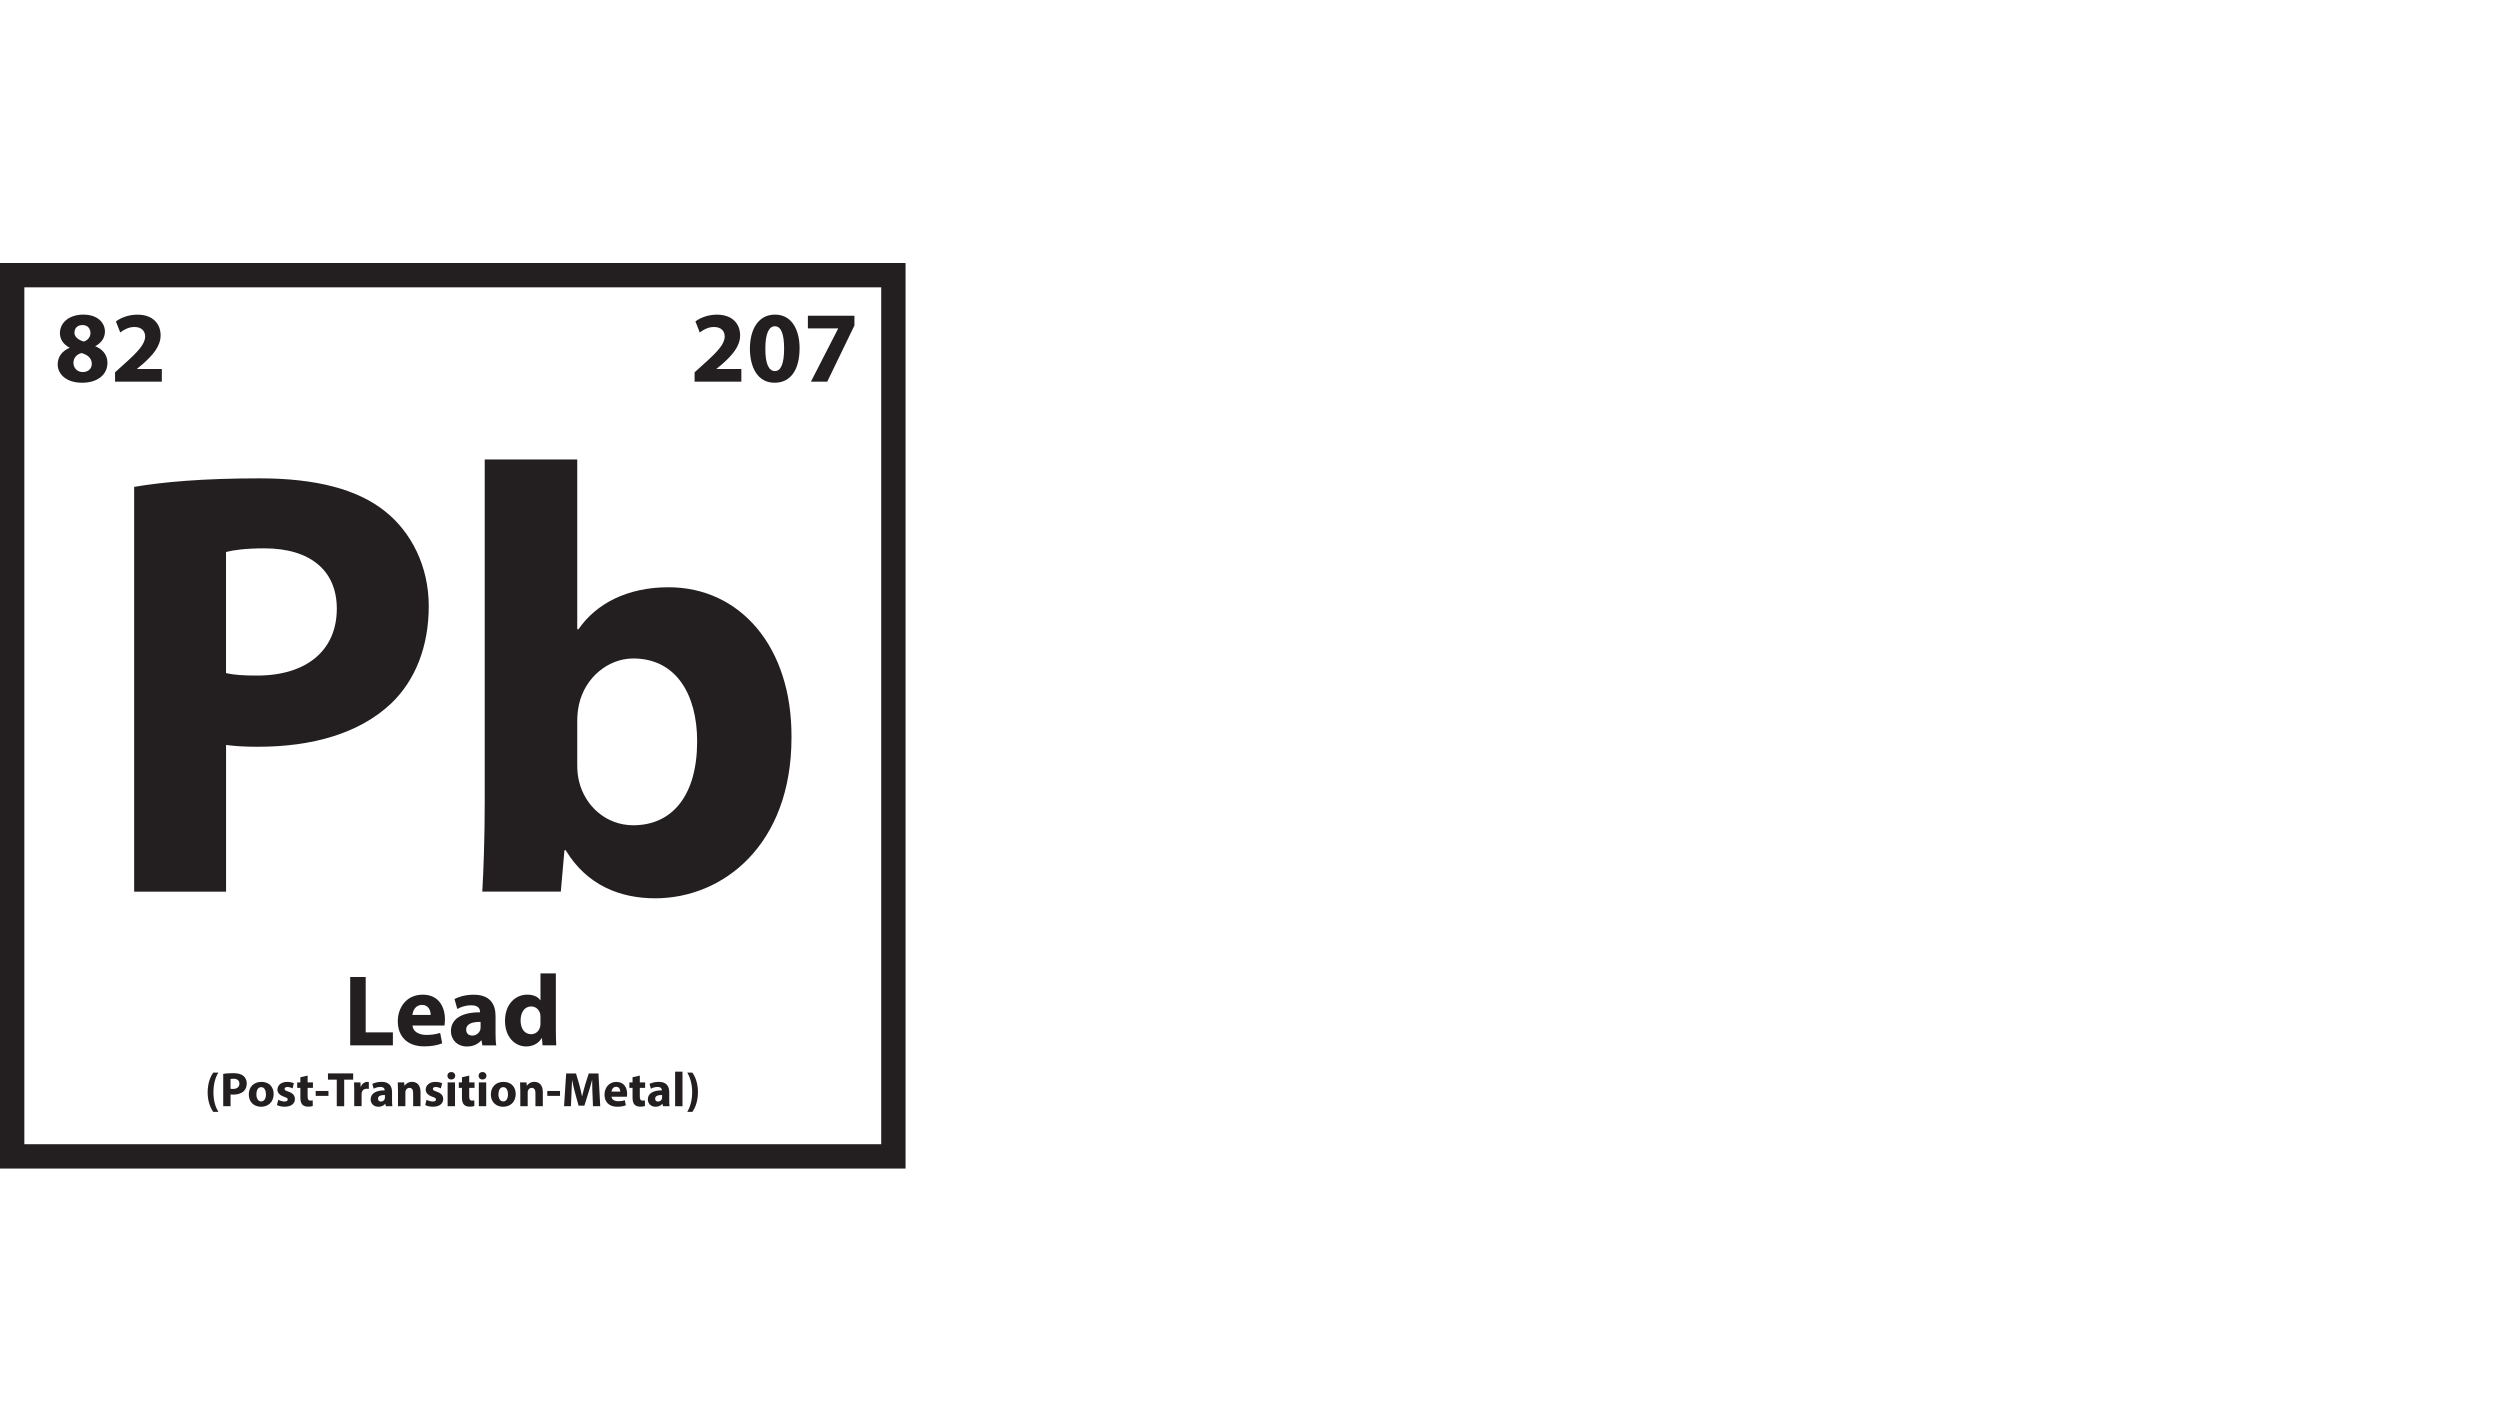
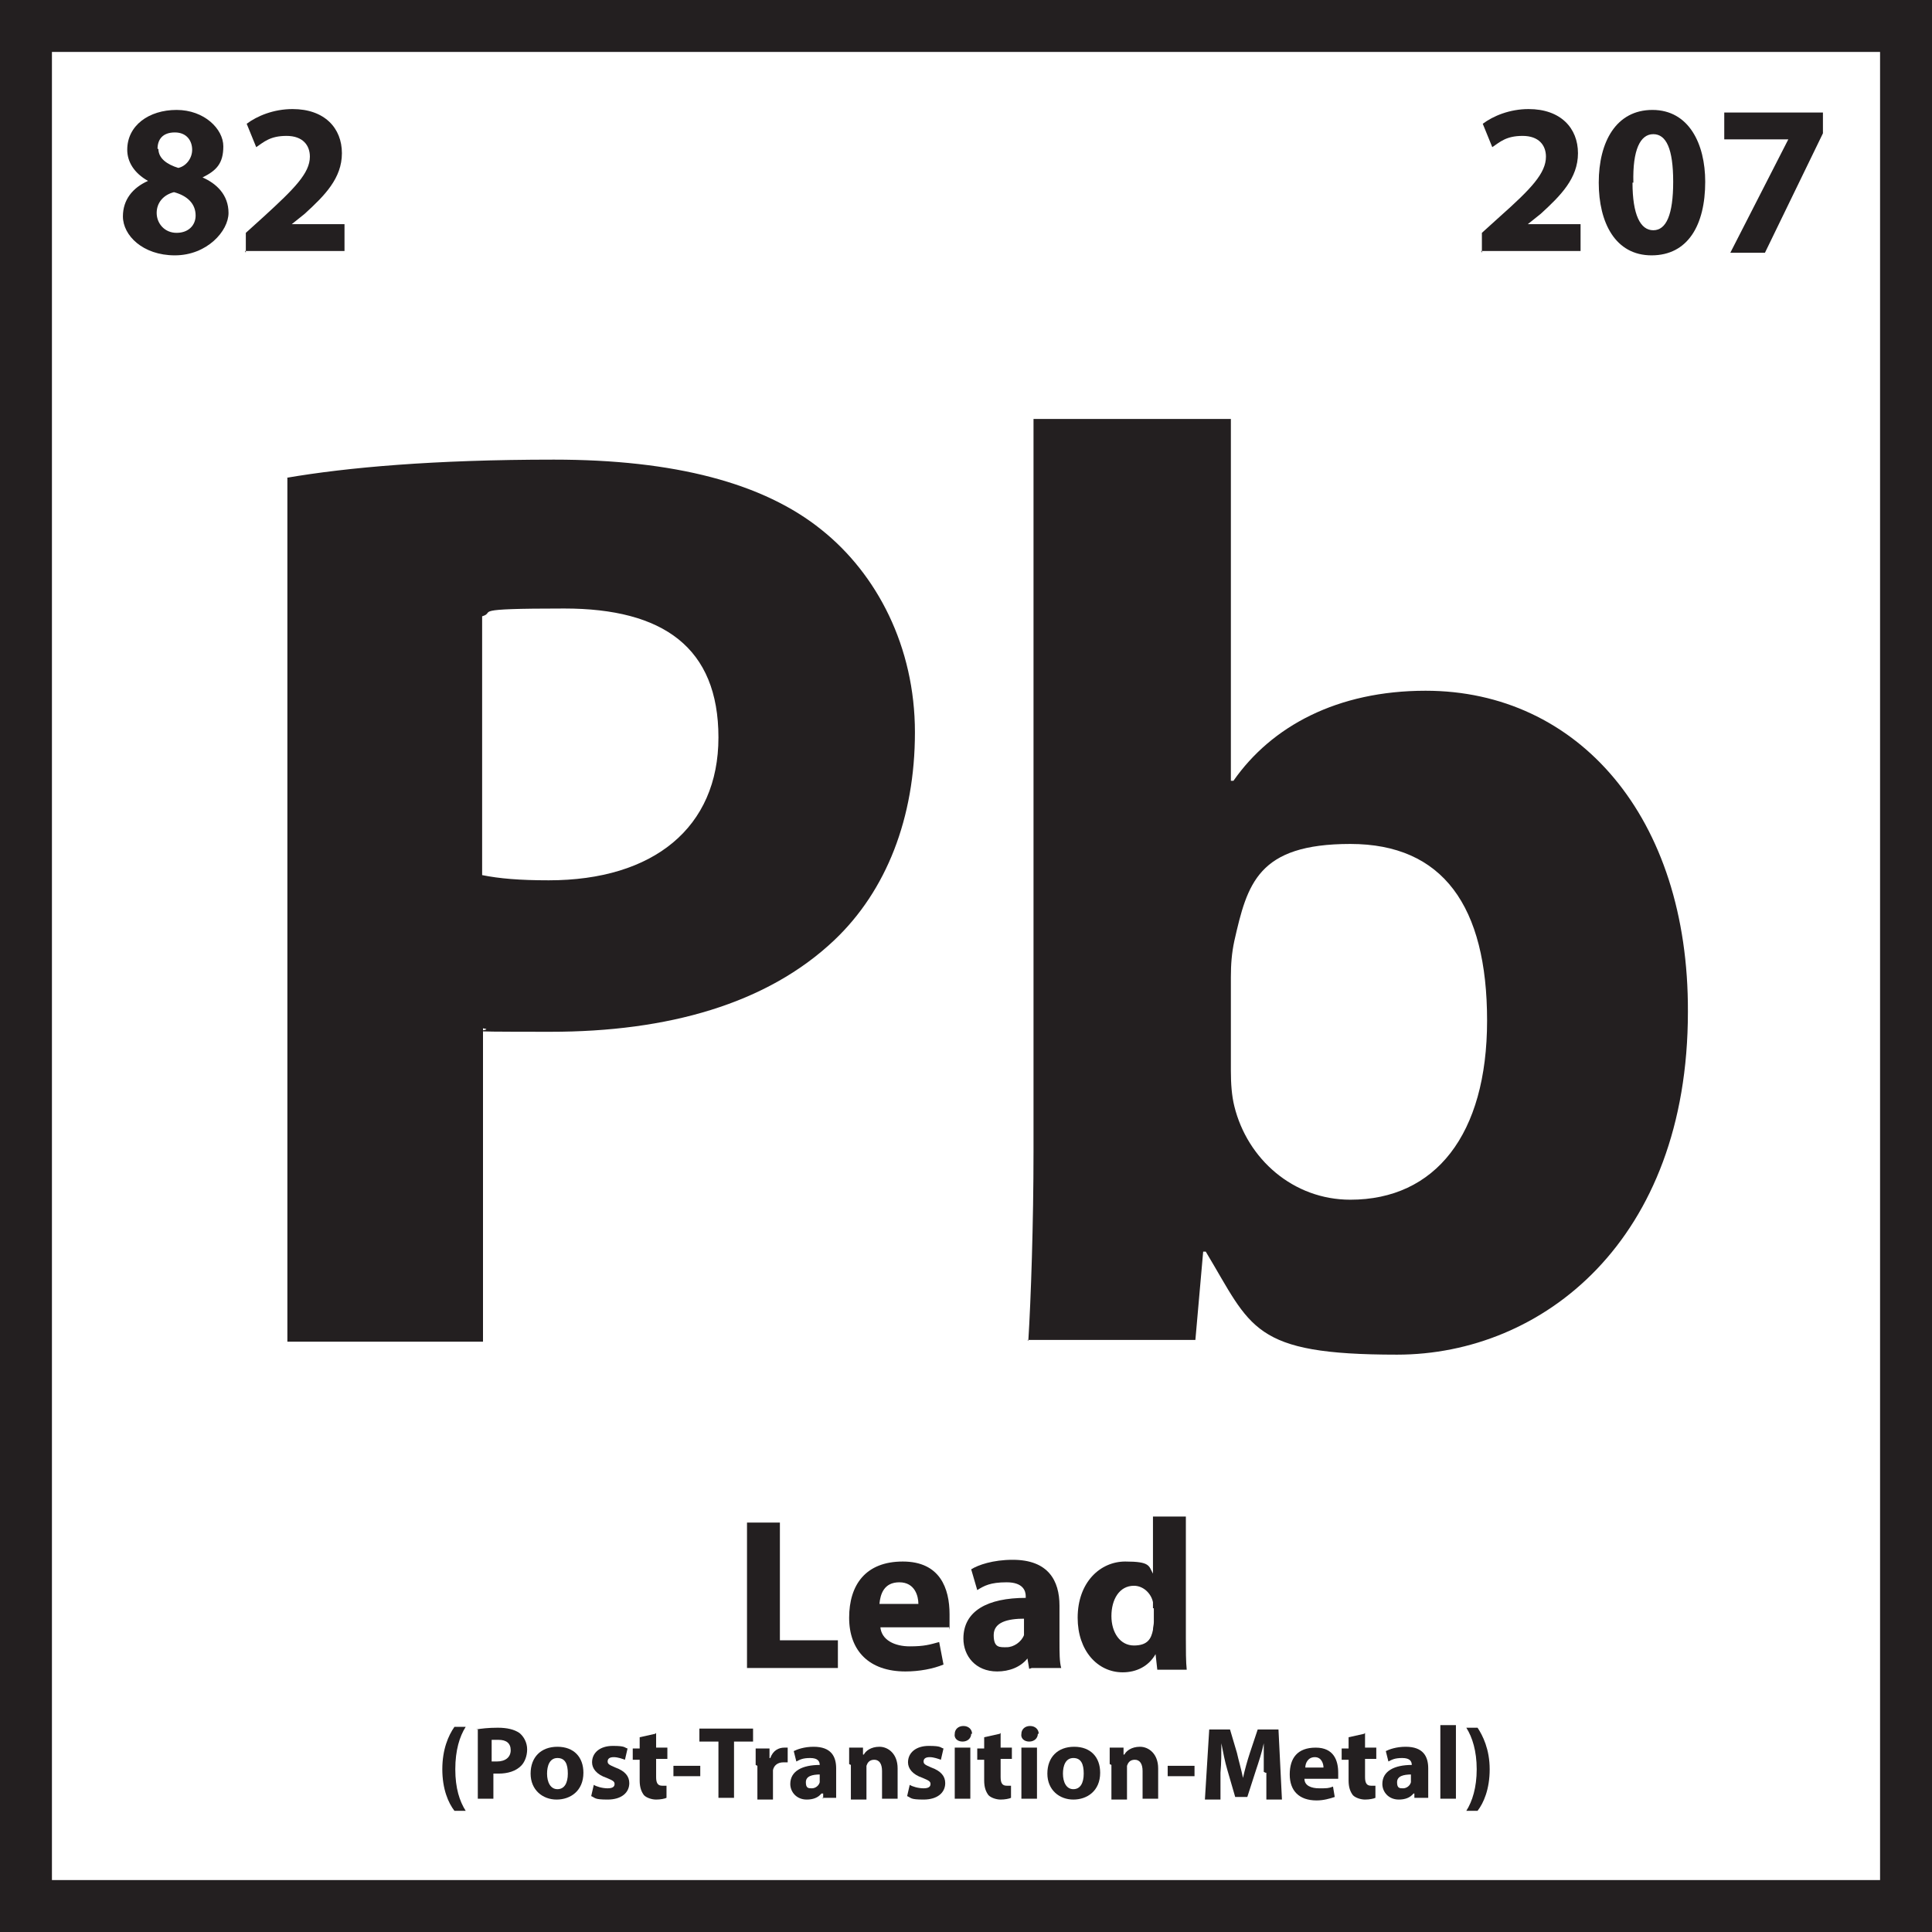
- <svg xmlns="http://www.w3.org/2000/svg" id="Layer_1" data-name="Layer 1" viewBox="0 0 616.08 350.02">
+ <svg xmlns="http://www.w3.org/2000/svg" id="Layer_1" version="1.1" viewBox="0 0 223.2 223.2">
  <defs>
    <style>
-       .cls-1 {
+       .st0 {
        fill: #231f20;
      }

-       .cls-2 {
+       .st1 {
        fill: none;
        stroke: #231f20;
        stroke-miterlimit: 10;
        stroke-width: 6px;
      }
    </style>
  </defs>
-   <rect class="cls-2" x="3" y="67.81" width="217.16" height="217.16" />
+   <rect class="st1" x="3" y="3" width="217.2" height="217.2" />
  <g>
-     <path class="cls-1" d="M33.06,119.98c7.05-1.2,16.95-2.1,30.9-2.1s24.15,2.7,30.9,8.1c6.45,5.1,10.8,13.5,10.8,23.4s-3.3,18.3-9.3,24c-7.8,7.35-19.35,10.65-32.85,10.65-3,0-5.7-.15-7.8-.45v36.15h-22.65v-99.75ZM55.7,165.88c1.95.45,4.35.6,7.65.6,12.15,0,19.65-6.15,19.65-16.5,0-9.3-6.45-14.85-17.85-14.85-4.65,0-7.8.45-9.45.9v29.85Z" />
-     <path class="cls-1" d="M118.85,219.72c.3-4.8.6-13.65.6-21.9v-84.6h22.8v41.85h.3c4.35-6.3,12-10.35,22.2-10.35,17.55,0,30.45,14.55,30.3,37.05,0,26.4-16.8,39.6-33.6,39.6-8.55,0-16.8-3.15-22.05-11.85h-.3l-.9,10.2h-19.35ZM142.25,188.52c0,1.5.15,2.85.45,4.05,1.5,6.15,6.75,10.8,13.35,10.8,9.75,0,15.75-7.5,15.75-20.7,0-11.4-5.1-20.4-15.75-20.4-6.15,0-11.85,4.65-13.35,11.25-.3,1.35-.45,2.7-.45,4.2v10.8Z" />
+     <path class="st0" d="M33.1,55.2c7-1.2,17-2.1,30.9-2.1s24.2,2.7,30.9,8.1c6.4,5.1,10.8,13.5,10.8,23.4s-3.3,18.3-9.3,24c-7.8,7.4-19.3,10.6-32.8,10.6s-5.7-.1-7.8-.4v36.2h-22.6s0-99.8,0-99.8ZM55.7,101.1c2,.4,4.3.6,7.7.6,12.1,0,19.6-6.1,19.6-16.5s-6.4-14.9-17.8-14.9-7.8.4-9.5.9v29.9Z" />
+     <path class="st0" d="M118.8,154.9c.3-4.8.6-13.6.6-21.9V48.4h22.8v41.8h.3c4.4-6.3,12-10.4,22.2-10.4,17.6,0,30.4,14.6,30.3,37.1,0,26.4-16.8,39.6-33.6,39.6s-16.8-3.1-22.1-11.9h-.3l-.9,10.2h-19.4ZM142.2,123.7c0,1.5.1,2.9.4,4.1,1.5,6.1,6.8,10.8,13.4,10.8,9.8,0,15.8-7.5,15.8-20.7s-5.1-20.4-15.8-20.4-11.9,4.6-13.4,11.2c-.3,1.4-.4,2.7-.4,4.2v10.8h0Z" />
  </g>
  <g>
-     <path class="cls-1" d="M14.22,89.8c0-1.95,1.12-3.3,2.9-4.07v-.08c-1.57-.8-2.35-2.12-2.35-3.55,0-2.75,2.47-4.57,5.72-4.57,3.8,0,5.37,2.2,5.37,4.17,0,1.4-.75,2.77-2.35,3.57v.08c1.57.6,2.97,1.95,2.97,4.05,0,2.95-2.47,4.92-6.25,4.92-4.12,0-6.02-2.32-6.02-4.52ZM22.62,89.67c0-1.42-1.05-2.27-2.55-2.67-1.25.35-1.97,1.25-1.97,2.42-.02,1.17.88,2.27,2.3,2.27,1.35,0,2.22-.87,2.22-2.02ZM18.34,81.97c0,1.1,1,1.8,2.3,2.2.88-.25,1.65-1.05,1.65-2.07s-.58-2-1.97-2c-1.3,0-1.97.85-1.97,1.87Z" />
-     <path class="cls-1" d="M28.35,94.05v-2.3l2.1-1.9c3.55-3.17,5.27-5,5.32-6.9,0-1.32-.8-2.37-2.67-2.37-1.4,0-2.62.7-3.47,1.35l-1.07-2.72c1.23-.92,3.12-1.67,5.32-1.67,3.67,0,5.7,2.15,5.7,5.1,0,2.72-1.97,4.9-4.32,7l-1.5,1.25v.05h6.12v3.12h-11.52Z" />
+     <path class="st0" d="M14.2,25c0-1.9,1.1-3.3,2.9-4.1h0c-1.6-.9-2.4-2.2-2.4-3.6,0-2.8,2.5-4.6,5.7-4.6s5.4,2.2,5.4,4.2-.8,2.8-2.4,3.6h0c1.6.7,3,2,3,4.1s-2.5,4.9-6.2,4.9-6-2.3-6-4.5h0ZM22.6,24.9c0-1.4-1-2.3-2.5-2.7-1.2.3-2,1.2-2,2.4,0,1.2.9,2.3,2.3,2.3s2.2-.9,2.2-2ZM18.3,17.2c0,1.1,1,1.8,2.3,2.2.9-.2,1.6-1.1,1.6-2.1s-.6-2-2-2-2,.8-2,1.9h0Z" />
+     <path class="st0" d="M28.4,29.2v-2.3l2.1-1.9c3.5-3.2,5.3-5,5.3-6.9,0-1.3-.8-2.4-2.7-2.4s-2.6.7-3.5,1.3l-1.1-2.7c1.2-.9,3.1-1.7,5.3-1.7,3.7,0,5.7,2.2,5.7,5.1s-2,4.9-4.3,7l-1.5,1.2h0c0,0,6.1,0,6.1,0v3.1h-11.5Z" />
  </g>
  <g>
-     <path class="cls-1" d="M171.17,94.05v-2.3l2.1-1.9c3.55-3.17,5.27-5,5.32-6.9,0-1.32-.8-2.37-2.67-2.37-1.4,0-2.62.7-3.47,1.35l-1.08-2.72c1.23-.92,3.12-1.67,5.32-1.67,3.67,0,5.7,2.15,5.7,5.1,0,2.72-1.97,4.9-4.32,7l-1.5,1.25v.05h6.12v3.12h-11.52Z" />
-     <path class="cls-1" d="M197.04,85.85c0,5.02-2.02,8.47-6.17,8.47s-6.05-3.77-6.07-8.37c0-4.7,2-8.42,6.2-8.42s6.05,3.87,6.05,8.32ZM188.61,85.95c-.03,3.72.87,5.5,2.35,5.5s2.27-1.85,2.27-5.55-.77-5.5-2.3-5.5c-1.4,0-2.35,1.77-2.32,5.55Z" />
-     <path class="cls-1" d="M210.56,77.8v2.4l-6.7,13.85h-4.02l6.7-13.07v-.05h-7.45v-3.12h11.47Z" />
+     <path class="st0" d="M171.2,29.2v-2.3l2.1-1.9c3.6-3.2,5.3-5,5.3-6.9,0-1.3-.8-2.4-2.7-2.4s-2.6.7-3.5,1.3l-1.1-2.7c1.2-.9,3.1-1.7,5.3-1.7,3.7,0,5.7,2.2,5.7,5.1s-2,4.9-4.3,7l-1.5,1.2h0c0,0,6.1,0,6.1,0v3.1h-11.5Z" />
+     <path class="st0" d="M197,21c0,5-2,8.5-6.2,8.5s-6.1-3.8-6.1-8.4c0-4.7,2-8.4,6.2-8.4s6.1,3.9,6.1,8.3h0ZM188.6,21.1c0,3.7.9,5.5,2.4,5.5s2.3-1.8,2.3-5.6-.8-5.5-2.3-5.5-2.4,1.8-2.3,5.6Z" />
+     <path class="st0" d="M210.6,13v2.4l-6.7,13.8h-4l6.7-13.1h0c0,0-7.4,0-7.4,0v-3.1h11.5Z" />
  </g>
  <g>
-     <path class="cls-1" d="M86.3,240.76h3.82v13.65h6.7v3.2h-10.52v-16.85Z" />
-     <path class="cls-1" d="M101.65,252.71c.12,1.58,1.67,2.33,3.45,2.33,1.3,0,2.35-.18,3.37-.5l.5,2.57c-1.25.5-2.77.75-4.42.75-4.15,0-6.52-2.4-6.52-6.22,0-3.1,1.92-6.52,6.17-6.52,3.95,0,5.45,3.07,5.45,6.1,0,.65-.07,1.22-.12,1.5h-7.87ZM106.13,250.11c0-.92-.4-2.47-2.15-2.47-1.6,0-2.25,1.45-2.35,2.47h4.5Z" />
-     <path class="cls-1" d="M118.88,257.61l-.23-1.22h-.08c-.8.97-2.05,1.5-3.5,1.5-2.47,0-3.95-1.8-3.95-3.75,0-3.17,2.85-4.7,7.17-4.67v-.17c0-.65-.35-1.57-2.22-1.57-1.25,0-2.57.42-3.37.92l-.7-2.45c.85-.47,2.52-1.07,4.75-1.07,4.07,0,5.37,2.4,5.37,5.27v4.25c0,1.17.05,2.3.17,2.97h-3.42ZM118.43,251.83c-2-.03-3.55.45-3.55,1.92,0,.97.65,1.45,1.5,1.45.95,0,1.72-.62,1.97-1.4.05-.2.08-.43.08-.65v-1.32Z" />
-     <path class="cls-1" d="M136.98,239.86v14.1c0,1.38.05,2.82.1,3.65h-3.37l-.17-1.8h-.05c-.78,1.38-2.25,2.07-3.82,2.07-2.9,0-5.22-2.47-5.22-6.27-.03-4.12,2.55-6.5,5.47-6.5,1.5,0,2.67.52,3.22,1.38h.05v-6.62h3.8ZM133.18,250.56c0-.2-.03-.47-.05-.67-.22-1.02-1.05-1.87-2.22-1.87-1.72,0-2.62,1.55-2.62,3.47,0,2.08,1.03,3.37,2.6,3.37,1.1,0,1.97-.75,2.2-1.82.08-.27.1-.55.1-.88v-1.6Z" />
-     <path class="cls-1" d="M53.81,264.32c-.68,1.1-1.21,2.71-1.21,4.86s.54,3.71,1.21,4.82h-1.27c-.65-.92-1.37-2.52-1.37-4.83.01-2.33.72-3.91,1.37-4.85h1.27Z" />
-     <path class="cls-1" d="M55.01,264.63c.56-.1,1.36-.17,2.47-.17s1.93.22,2.47.65c.52.41.86,1.08.86,1.87s-.26,1.46-.74,1.92c-.62.59-1.55.85-2.63.85-.24,0-.46-.01-.62-.04v2.89h-1.81v-7.98ZM56.82,268.3c.16.04.35.05.61.05.97,0,1.57-.49,1.57-1.32,0-.74-.52-1.19-1.43-1.19-.37,0-.62.04-.76.07v2.39Z" />
-     <path class="cls-1" d="M67.43,269.61c0,2.15-1.52,3.13-3.09,3.13-1.72,0-3.03-1.13-3.03-3.02s1.25-3.11,3.13-3.11,3,1.24,3,3ZM63.18,269.67c0,1.01.42,1.76,1.2,1.76.71,0,1.16-.71,1.16-1.76,0-.88-.34-1.76-1.16-1.76-.88,0-1.2.9-1.2,1.76Z" />
-     <path class="cls-1" d="M68.55,271.01c.34.2,1.03.44,1.57.44s.78-.19.78-.49-.18-.44-.86-.67c-1.21-.41-1.68-1.07-1.67-1.76,0-1.09.94-1.92,2.39-1.92.68,0,1.3.16,1.66.34l-.32,1.26c-.26-.14-.77-.34-1.27-.34-.44,0-.7.18-.7.48,0,.28.23.42.95.67,1.12.38,1.58.95,1.6,1.81,0,1.09-.86,1.9-2.54,1.9-.77,0-1.45-.17-1.89-.41l.32-1.31Z" />
-     <path class="cls-1" d="M75.81,265.06v1.68h1.31v1.34h-1.31v2.12c0,.71.17,1.03.72,1.03.23,0,.41-.02.54-.05v1.38c-.23.1-.66.16-1.18.16-.59,0-1.08-.2-1.37-.5-.34-.35-.5-.91-.5-1.74v-2.4h-.78v-1.34h.78v-1.27l1.79-.41Z" />
-     <path class="cls-1" d="M80.94,268.85v1.21h-3.14v-1.21h3.14Z" />
-     <path class="cls-1" d="M82.99,266.06h-2.17v-1.54h6.21v1.54h-2.21v6.55h-1.83v-6.55Z" />
-     <path class="cls-1" d="M87.3,268.67c0-.86-.02-1.43-.05-1.93h1.57l.06,1.08h.05c.3-.85,1.02-1.21,1.58-1.21.17,0,.25,0,.38.02v1.71c-.13-.02-.29-.05-.49-.05-.67,0-1.13.36-1.25.92-.02.12-.04.26-.04.41v2.97h-1.82v-3.93Z" />
-     <path class="cls-1" d="M95.07,272.61l-.11-.59h-.04c-.38.47-.98.72-1.68.72-1.19,0-1.9-.86-1.9-1.8,0-1.52,1.37-2.25,3.44-2.24v-.08c0-.31-.17-.76-1.07-.76-.6,0-1.24.2-1.62.44l-.34-1.18c.41-.23,1.21-.52,2.28-.52,1.96,0,2.58,1.15,2.58,2.53v2.04c0,.56.02,1.1.08,1.43h-1.64ZM94.85,269.84c-.96-.01-1.7.22-1.7.92,0,.47.31.7.72.7.46,0,.83-.3.95-.67.02-.1.04-.2.04-.31v-.64Z" />
-     <path class="cls-1" d="M98.07,268.61c0-.73-.02-1.36-.05-1.87h1.58l.08.8h.04c.24-.37.84-.94,1.81-.94,1.2,0,2.1.79,2.1,2.52v3.48h-1.82v-3.25c0-.76-.26-1.27-.92-1.27-.5,0-.8.35-.92.68-.05.11-.07.29-.07.46v3.38h-1.82v-3.99Z" />
-     <path class="cls-1" d="M105.09,271.01c.34.2,1.03.44,1.57.44s.78-.19.78-.49-.18-.44-.86-.67c-1.21-.41-1.68-1.07-1.67-1.76,0-1.09.94-1.92,2.39-1.92.68,0,1.3.16,1.66.34l-.32,1.26c-.26-.14-.77-.34-1.27-.34-.44,0-.7.18-.7.48,0,.28.23.42.95.67,1.12.38,1.58.95,1.6,1.81,0,1.09-.86,1.9-2.54,1.9-.77,0-1.45-.17-1.89-.41l.32-1.31Z" />
-     <path class="cls-1" d="M112.19,265.11c0,.5-.38.91-.98.91s-.96-.41-.95-.91c-.01-.53.37-.92.96-.92s.96.4.97.92ZM110.31,272.61v-5.87h1.82v5.87h-1.82Z" />
-     <path class="cls-1" d="M115.63,265.06v1.68h1.31v1.34h-1.31v2.12c0,.71.17,1.03.72,1.03.23,0,.41-.02.54-.05v1.38c-.23.1-.66.16-1.18.16-.59,0-1.08-.2-1.37-.5-.34-.35-.5-.91-.5-1.74v-2.4h-.78v-1.34h.78v-1.27l1.79-.41Z" />
-     <path class="cls-1" d="M119.88,265.11c0,.5-.38.91-.98.91s-.96-.41-.95-.91c-.01-.53.37-.92.96-.92s.96.4.97.92ZM118,272.61v-5.87h1.82v5.87h-1.82Z" />
-     <path class="cls-1" d="M127.08,269.61c0,2.15-1.52,3.13-3.09,3.13-1.72,0-3.03-1.13-3.03-3.02s1.25-3.11,3.13-3.11,3,1.24,3,3ZM122.83,269.67c0,1.01.42,1.76,1.2,1.76.71,0,1.16-.71,1.16-1.76,0-.88-.34-1.76-1.16-1.76-.88,0-1.2.9-1.2,1.76Z" />
-     <path class="cls-1" d="M128.21,268.61c0-.73-.02-1.36-.05-1.87h1.58l.08.8h.04c.24-.37.84-.94,1.81-.94,1.2,0,2.1.79,2.1,2.52v3.48h-1.82v-3.25c0-.76-.26-1.27-.92-1.27-.5,0-.8.35-.92.68-.05.11-.07.29-.07.46v3.38h-1.82v-3.99Z" />
-     <path class="cls-1" d="M138.01,268.85v1.21h-3.14v-1.21h3.14Z" />
-     <path class="cls-1" d="M146,269.51c-.04-.97-.07-2.15-.07-3.32h-.04c-.25,1.03-.59,2.18-.9,3.13l-.98,3.15h-1.43l-.86-3.13c-.26-.95-.54-2.1-.73-3.15h-.02c-.05,1.09-.08,2.34-.14,3.35l-.14,3.07h-1.69l.52-8.08h2.43l.79,2.7c.25.94.5,1.94.68,2.89h.04c.23-.94.5-2,.77-2.9l.86-2.69h2.39l.44,8.08h-1.79l-.12-3.09Z" />
-     <path class="cls-1" d="M150.7,270.26c.06.75.8,1.12,1.66,1.12.62,0,1.13-.08,1.62-.24l.24,1.24c-.6.24-1.33.36-2.12.36-1.99,0-3.13-1.15-3.13-2.99,0-1.49.92-3.13,2.96-3.13,1.89,0,2.61,1.48,2.61,2.93,0,.31-.04.59-.06.72h-3.78ZM152.85,269.01c0-.44-.19-1.19-1.03-1.19-.77,0-1.08.7-1.13,1.19h2.16Z" />
-     <path class="cls-1" d="M157.67,265.06v1.68h1.31v1.34h-1.31v2.12c0,.71.17,1.03.72,1.03.23,0,.41-.02.54-.05v1.38c-.23.1-.66.16-1.18.16-.59,0-1.08-.2-1.37-.5-.34-.35-.5-.91-.5-1.74v-2.4h-.78v-1.34h.78v-1.27l1.79-.41Z" />
-     <path class="cls-1" d="M163.37,272.61l-.11-.59h-.04c-.38.47-.98.72-1.68.72-1.19,0-1.89-.86-1.89-1.8,0-1.52,1.37-2.25,3.44-2.24v-.08c0-.31-.17-.76-1.07-.76-.6,0-1.24.2-1.62.44l-.34-1.18c.41-.23,1.21-.52,2.28-.52,1.96,0,2.58,1.15,2.58,2.53v2.04c0,.56.02,1.1.08,1.43h-1.64ZM163.15,269.84c-.96-.01-1.7.22-1.7.92,0,.47.31.7.72.7.46,0,.83-.3.95-.67.02-.1.04-.2.04-.31v-.64Z" />
-     <path class="cls-1" d="M166.37,264.09h1.82v8.52h-1.82v-8.52Z" />
-     <path class="cls-1" d="M169.36,274c.66-1.1,1.21-2.72,1.21-4.84s-.54-3.72-1.21-4.83h1.27c.64.92,1.37,2.5,1.37,4.83-.01,2.34-.73,3.91-1.37,4.84h-1.27Z" />
+     <path class="st0" d="M86.3,175.9h3.8v13.6h6.7v3.2h-10.5v-16.9h0Z" />
+     <path class="st0" d="M101.7,187.9c.1,1.6,1.7,2.3,3.4,2.3s2.3-.2,3.4-.5l.5,2.6c-1.2.5-2.8.8-4.4.8-4.2,0-6.5-2.4-6.5-6.2s1.9-6.5,6.2-6.5,5.4,3.1,5.4,6.1,0,1.2-.1,1.5h-7.9ZM106.1,185.3c0-.9-.4-2.5-2.2-2.5s-2.2,1.4-2.3,2.5h4.5Z" />
+     <path class="st0" d="M118.9,192.8l-.2-1.2h0c-.8,1-2.1,1.5-3.5,1.5-2.5,0-3.9-1.8-3.9-3.8,0-3.2,2.8-4.7,7.2-4.7v-.2c0-.6-.3-1.6-2.2-1.6s-2.6.4-3.4.9l-.7-2.4c.8-.5,2.5-1.1,4.8-1.1,4.1,0,5.4,2.4,5.4,5.3v4.2c0,1.2,0,2.3.2,3h-3.4,0ZM118.4,187c-2,0-3.6.4-3.6,1.9s.7,1.4,1.5,1.4,1.7-.6,2-1.4c0-.2,0-.4,0-.6v-1.3Z" />
+     <path class="st0" d="M137,175.1v14.1c0,1.4,0,2.8.1,3.7h-3.4l-.2-1.8h0c-.8,1.4-2.2,2.1-3.8,2.1-2.9,0-5.2-2.5-5.2-6.3,0-4.1,2.6-6.5,5.5-6.5s2.7.5,3.2,1.4h0v-6.6h3.8,0ZM133.2,185.8c0-.2,0-.5,0-.7-.2-1-1.1-1.9-2.2-1.9-1.7,0-2.6,1.6-2.6,3.5s1,3.4,2.6,3.4,2-.8,2.2-1.8c0-.3.1-.6.1-.9v-1.6h0Z" />
+     <path class="st0" d="M53.8,199.5c-.7,1.1-1.2,2.7-1.2,4.9s.5,3.7,1.2,4.8h-1.3c-.7-.9-1.4-2.5-1.4-4.8,0-2.3.7-3.9,1.4-4.9h1.3Z" />
+     <path class="st0" d="M55,199.8c.6-.1,1.4-.2,2.5-.2s1.9.2,2.5.6c.5.4.9,1.1.9,1.9s-.3,1.5-.7,1.9c-.6.6-1.5.9-2.6.9s-.5,0-.6,0v2.9h-1.8v-8h0ZM56.8,203.5c.2,0,.3,0,.6,0,1,0,1.6-.5,1.6-1.3s-.5-1.2-1.4-1.2-.6,0-.8,0v2.4h0Z" />
+     <path class="st0" d="M67.4,204.8c0,2.1-1.5,3.1-3.1,3.1s-3-1.1-3-3,1.2-3.1,3.1-3.1,3,1.2,3,3h0ZM63.2,204.9c0,1,.4,1.8,1.2,1.8s1.2-.7,1.2-1.8-.3-1.8-1.2-1.8-1.2.9-1.2,1.8Z" />
+     <path class="st0" d="M68.6,206.2c.3.2,1,.4,1.6.4s.8-.2.8-.5-.2-.4-.9-.7c-1.2-.4-1.7-1.1-1.7-1.8,0-1.1.9-1.9,2.4-1.9s1.3.2,1.7.3l-.3,1.3c-.3-.1-.8-.3-1.3-.3s-.7.2-.7.5.2.4.9.7c1.1.4,1.6,1,1.6,1.8,0,1.1-.9,1.9-2.5,1.9s-1.4-.2-1.9-.4l.3-1.3h0Z" />
+     <path class="st0" d="M75.8,200.2v1.7h1.3v1.3h-1.3v2.1c0,.7.2,1,.7,1s.4,0,.5,0v1.4c-.2.1-.7.2-1.2.2s-1.1-.2-1.4-.5c-.3-.4-.5-.9-.5-1.7v-2.4h-.8v-1.3h.8v-1.3l1.8-.4h0Z" />
+     <path class="st0" d="M80.9,204v1.2h-3.1v-1.2h3.1Z" />
+     <path class="st0" d="M83,201.2h-2.2v-1.5h6.2v1.5h-2.2v6.5h-1.8v-6.5Z" />
+     <path class="st0" d="M87.3,203.9c0-.9,0-1.4,0-1.9h1.6v1.1h.1c.3-.9,1-1.2,1.6-1.2s.2,0,.4,0v1.7c-.1,0-.3,0-.5,0-.7,0-1.1.4-1.2.9,0,.1,0,.3,0,.4v3h-1.8v-3.9h0Z" />
+     <path class="st0" d="M95.1,207.8v-.6h-.2c-.4.5-1,.7-1.7.7-1.2,0-1.9-.9-1.9-1.8,0-1.5,1.4-2.2,3.4-2.2h0c0-.4-.2-.8-1.1-.8s-1.2.2-1.6.4l-.3-1.2c.4-.2,1.2-.5,2.3-.5,2,0,2.6,1.1,2.6,2.5v2c0,.6,0,1.1,0,1.4h-1.6,0ZM94.8,205c-1,0-1.7.2-1.7.9s.3.7.7.7.8-.3.9-.7c0-.1,0-.2,0-.3v-.6h0Z" />
+     <path class="st0" d="M98.1,203.8c0-.7,0-1.4,0-1.9h1.6v.8h.1c.2-.4.8-.9,1.8-.9s2.1.8,2.1,2.5v3.5h-1.8v-3.2c0-.8-.3-1.3-.9-1.3s-.8.4-.9.7c0,.1,0,.3,0,.5v3.4h-1.8v-4h0Z" />
+     <path class="st0" d="M105.1,206.2c.3.2,1,.4,1.6.4s.8-.2.8-.5-.2-.4-.9-.7c-1.2-.4-1.7-1.1-1.7-1.8,0-1.1.9-1.9,2.4-1.9s1.3.2,1.7.3l-.3,1.3c-.3-.1-.8-.3-1.3-.3s-.7.2-.7.5.2.4.9.7c1.1.4,1.6,1,1.6,1.8,0,1.1-.9,1.9-2.5,1.9s-1.4-.2-1.9-.4l.3-1.3h0Z" />
+     <path class="st0" d="M112.2,200.3c0,.5-.4.9-1,.9s-1-.4-.9-.9c0-.5.4-.9,1-.9s1,.4,1,.9ZM110.3,207.8v-5.9h1.8v5.9h-1.8Z" />
+     <path class="st0" d="M115.6,200.2v1.7h1.3v1.3h-1.3v2.1c0,.7.2,1,.7,1s.4,0,.5,0v1.4c-.2.1-.7.2-1.2.2s-1.1-.2-1.4-.5c-.3-.4-.5-.9-.5-1.7v-2.4h-.8v-1.3h.8v-1.3l1.8-.4h0Z" />
+     <path class="st0" d="M119.9,200.3c0,.5-.4.9-1,.9s-1-.4-.9-.9c0-.5.4-.9,1-.9s1,.4,1,.9ZM118,207.8v-5.9h1.8v5.9h-1.8Z" />
+     <path class="st0" d="M127.1,204.8c0,2.1-1.5,3.1-3.1,3.1s-3-1.1-3-3,1.2-3.1,3.1-3.1,3,1.2,3,3h0ZM122.8,204.9c0,1,.4,1.8,1.2,1.8s1.2-.7,1.2-1.8-.3-1.8-1.2-1.8-1.2.9-1.2,1.8Z" />
+     <path class="st0" d="M128.2,203.8c0-.7,0-1.4,0-1.9h1.6v.8h.1c.2-.4.8-.9,1.8-.9s2.1.8,2.1,2.5v3.5h-1.8v-3.2c0-.8-.3-1.3-.9-1.3s-.8.4-.9.7c0,.1,0,.3,0,.5v3.4h-1.8v-4h0Z" />
+     <path class="st0" d="M138,204v1.2h-3.1v-1.2h3.1Z" />
+     <path class="st0" d="M146,204.7c0-1,0-2.1,0-3.3h0c-.2,1-.6,2.2-.9,3.1l-1,3.1h-1.4l-.9-3.1c-.3-1-.5-2.1-.7-3.1h0c0,1.1,0,2.3-.1,3.4v3.1h-1.8l.5-8.1h2.4l.8,2.7c.2.9.5,1.9.7,2.9h0c.2-.9.5-2,.8-2.9l.9-2.7h2.4l.4,8.1h-1.8v-3.1c-.1,0-.1,0-.1,0Z" />
+     <path class="st0" d="M150.7,205.5c0,.8.8,1.1,1.7,1.1s1.1,0,1.6-.2l.2,1.2c-.6.2-1.3.4-2.1.4-2,0-3.1-1.1-3.1-3s.9-3.1,3-3.1,2.6,1.5,2.6,2.9,0,.6,0,.7h-3.8ZM152.9,204.2c0-.4-.2-1.2-1-1.2s-1.1.7-1.1,1.2h2.2Z" />
+     <path class="st0" d="M157.7,200.2v1.7h1.3v1.3h-1.3v2.1c0,.7.2,1,.7,1s.4,0,.5,0v1.4c-.2.1-.7.2-1.2.2s-1.1-.2-1.4-.5c-.3-.4-.5-.9-.5-1.7v-2.4h-.8v-1.3h.8v-1.3l1.8-.4h0Z" />
+     <path class="st0" d="M163.4,207.8v-.6h-.1c-.4.5-1,.7-1.7.7-1.2,0-1.9-.9-1.9-1.8,0-1.5,1.4-2.2,3.4-2.2h0c0-.4-.2-.8-1.1-.8s-1.2.2-1.6.4l-.3-1.2c.4-.2,1.2-.5,2.3-.5,2,0,2.6,1.1,2.6,2.5v2c0,.6,0,1.1,0,1.4h-1.6,0ZM163.1,205c-1,0-1.7.2-1.7.9s.3.7.7.7.8-.3.9-.7c0-.1,0-.2,0-.3v-.6h0Z" />
+     <path class="st0" d="M166.4,199.3h1.8v8.5h-1.8v-8.5Z" />
+     <path class="st0" d="M169.4,209.2c.7-1.1,1.2-2.7,1.2-4.8s-.5-3.7-1.2-4.8h1.3c.6.9,1.4,2.5,1.4,4.8,0,2.3-.7,3.9-1.4,4.8h-1.3Z" />
  </g>
</svg>
